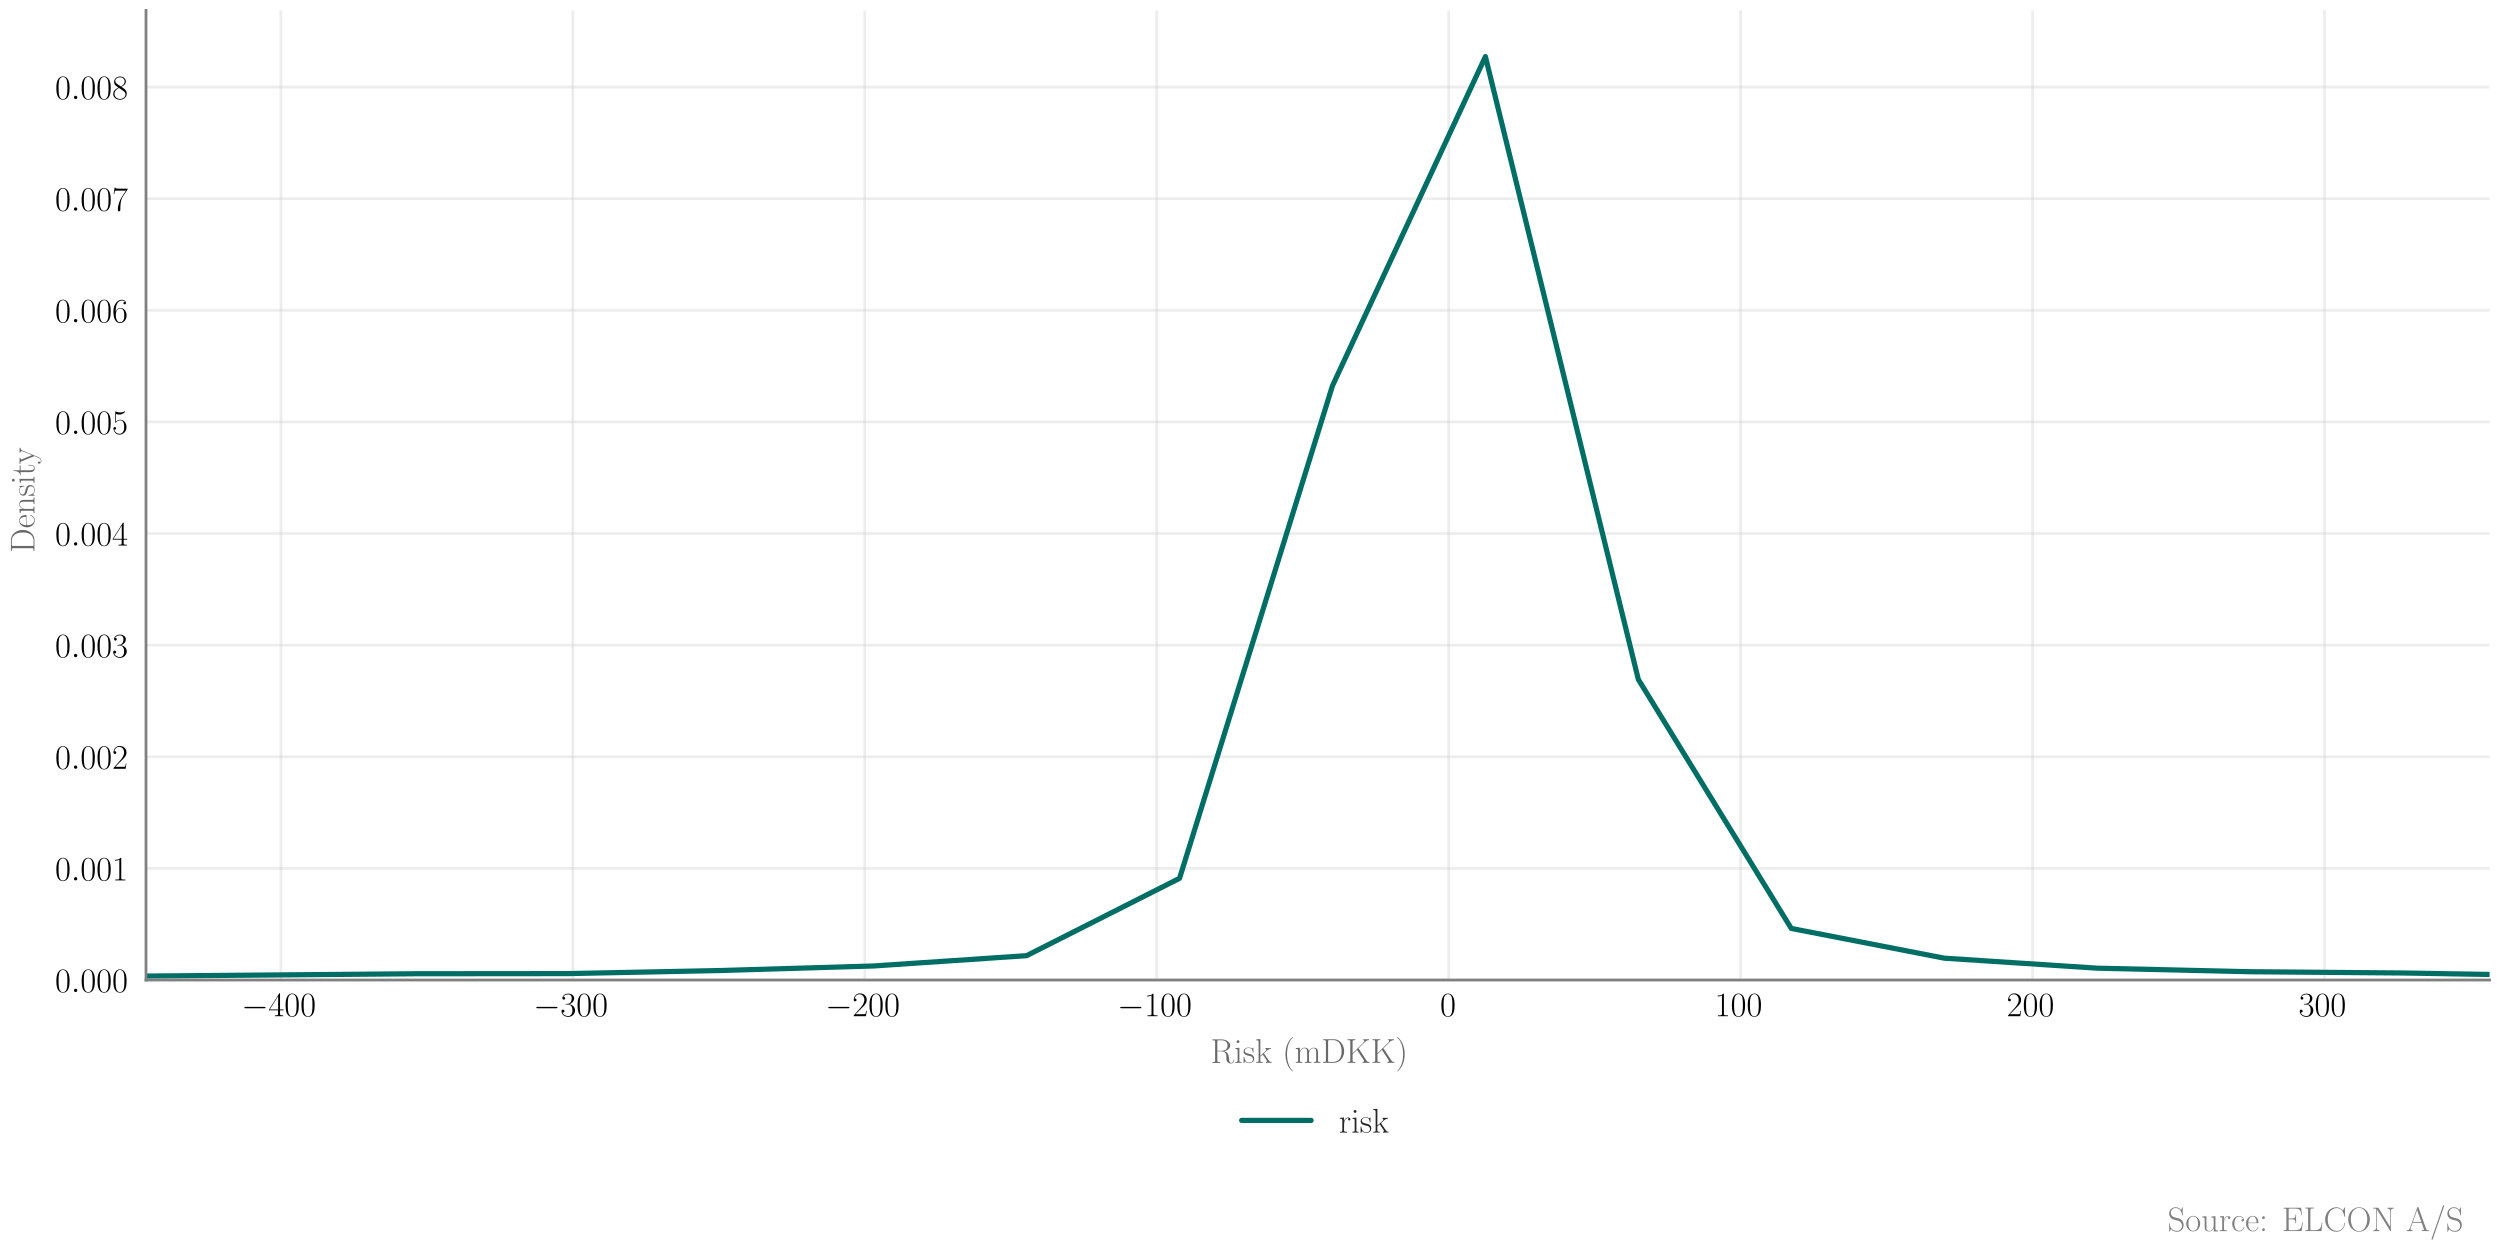
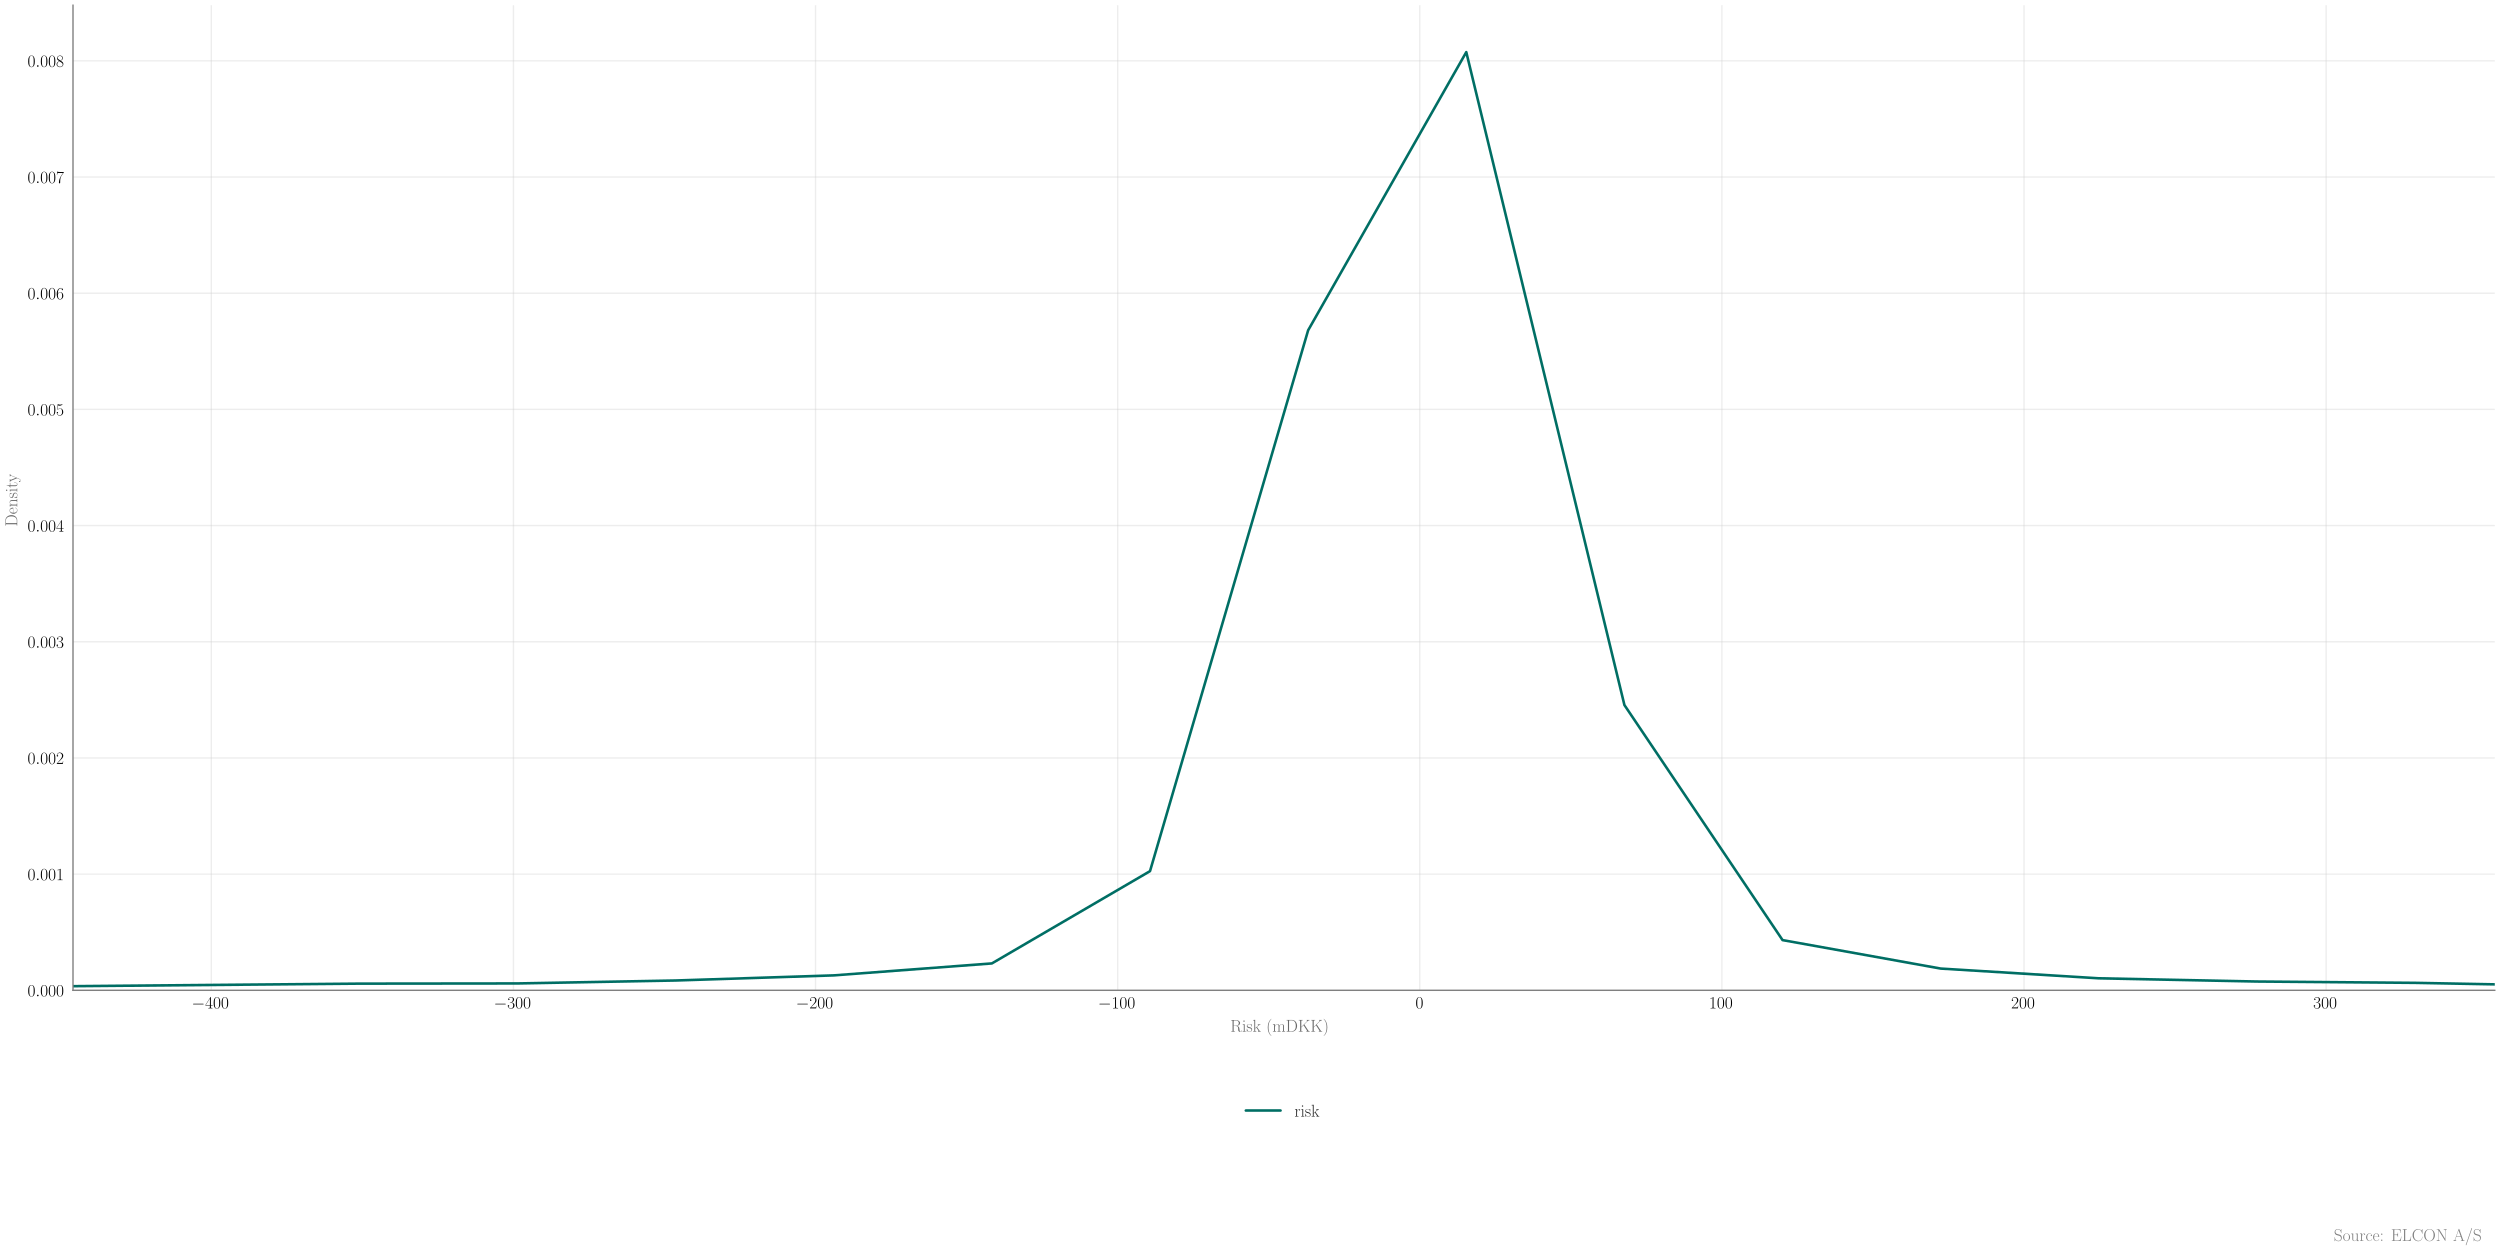
- <svg xmlns="http://www.w3.org/2000/svg" xmlns:xlink="http://www.w3.org/1999/xlink" width="720pt" height="360pt" viewBox="0 0 720 360" version="1.1">
+ <svg xmlns="http://www.w3.org/2000/svg" xmlns:xlink="http://www.w3.org/1999/xlink" width="1440pt" height="720pt" viewBox="0 0 1440 720" version="1.1">
  <defs>
    <style type="text/css">*{stroke-linejoin: round; stroke-linecap: butt}</style>
  </defs>
  <g id="figure_1">
    <g id="patch_1">
-       <path d="M 0 360  L 720 360  L 720 0  L 0 0  z " style="fill: #ffffff" />
+       <path d="M 0 720  L 1440 720  L 1440 0  L 0 0  z " style="fill: #ffffff" />
    </g>
    <g id="axes_1">
      <g id="patch_2">
-         <path d="M 42.049 282.252  L 717 282.252  L 717 3  L 42.049 3  z " style="fill: #ffffff" />
+         <path d="M 42.049 570.425  L 1437 570.425  L 1437 3  L 42.049 3  z " style="fill: #ffffff" />
      </g>
      <g id="matplotlib.axis_1">
        <g id="xtick_1">
          <g id="line2d_1">
-             <path d="M 80.9 282.252  L 80.9 3  " clip-path="url(#p6cd779c466)" style="fill: none; stroke: #cccccc; stroke-opacity: 0.35; stroke-width: 0.8; stroke-linecap: round" />
+             <path d="M 121.719 570.425  L 121.719 3  " clip-path="url(#p52e2ac7b0f)" style="fill: none; stroke: #cccccc; stroke-opacity: 0.35; stroke-width: 0.8; stroke-linecap: round" />
          </g>
          <g id="text_1">
-             <g transform="translate(69.55372 292.6705) scale(0.1 -0.1)">
+             <g transform="translate(110.3728 580.8435) scale(0.1 -0.1)">
              <defs>
                <path id="CMSY10-0" d="M 4218 1472  C 4326 1472 4442 1472 4442 1600  C 4442 1728 4326 1728 4218 1728  L 755 1728  C 646 1728 531 1728 531 1600  C 531 1472 646 1472 755 1472  L 4218 1472  z " transform="scale(0.015625)" />
                <path id="CMR17-34" d="M 2150 4122  C 2150 4256 2144 4256 2029 4256  L 128 1254  L 128 1088  L 1779 1088  L 1779 457  C 1779 224 1766 160 1318 160  L 1197 160  L 1197 0  C 1402 0 1747 0 1965 0  C 2182 0 2528 0 2733 0  L 2733 160  L 2611 160  C 2163 160 2150 224 2150 457  L 2150 1088  L 2803 1088  L 2803 1254  L 2150 1254  L 2150 4122  z M 1798 3703  L 1798 1254  L 256 1254  L 1798 3703  z " transform="scale(0.015625)" />
                <path id="CMR17-30" d="M 2688 2025  C 2688 2416 2682 3080 2413 3591  C 2176 4039 1798 4198 1466 4198  C 1158 4198 768 4058 525 3597  C 269 3118 243 2524 243 2025  C 243 1661 250 1106 448 619  C 723 -39 1216 -128 1466 -128  C 1760 -128 2208 -7 2470 600  C 2662 1042 2688 1559 2688 2025  z M 1466 -26  C 1056 -26 813 325 723 812  C 653 1188 653 1738 653 2096  C 653 2588 653 2997 736 3387  C 858 3929 1216 4096 1466 4096  C 1728 4096 2067 3923 2189 3400  C 2272 3036 2278 2607 2278 2096  C 2278 1680 2278 1169 2202 792  C 2067 95 1690 -26 1466 -26  z " transform="scale(0.015625)" />
              </defs>
              <use xlink:href="#CMSY10-0" transform="scale(0.996264)" />
              <use xlink:href="#CMR17-34" transform="translate(77.48747 0) scale(0.996264)" />
              <use xlink:href="#CMR17-30" transform="translate(123.1779 0) scale(0.996264)" />
              <use xlink:href="#CMR17-30" transform="translate(168.8684 0) scale(0.996264)" />
            </g>
          </g>
        </g>
        <g id="xtick_2">
          <g id="line2d_2">
-             <path d="M 164.981 282.252  L 164.981 3  " clip-path="url(#p6cd779c466)" style="fill: none; stroke: #cccccc; stroke-opacity: 0.35; stroke-width: 0.8; stroke-linecap: round" />
+             <path d="M 295.739 570.425  L 295.739 3  " clip-path="url(#p52e2ac7b0f)" style="fill: none; stroke: #cccccc; stroke-opacity: 0.35; stroke-width: 0.8; stroke-linecap: round" />
          </g>
          <g id="text_2">
-             <g transform="translate(153.6349 292.6705) scale(0.1 -0.1)">
+             <g transform="translate(284.3927 580.8435) scale(0.1 -0.1)">
              <defs>
                <path id="CMR17-33" d="M 1414 2157  C 1984 2157 2234 1662 2234 1090  C 2234 320 1824 25 1453 25  C 1114 25 563 194 390 693  C 422 680 454 680 486 680  C 640 680 755 782 755 948  C 755 1133 614 1216 486 1216  C 378 1216 211 1165 211 926  C 211 335 787 -128 1466 -128  C 2176 -128 2720 430 2720 1085  C 2720 1707 2208 2157 1600 2227  C 2086 2328 2554 2756 2554 3329  C 2554 3820 2048 4179 1472 4179  C 890 4179 378 3829 378 3329  C 378 3110 544 3072 627 3072  C 762 3072 877 3155 877 3321  C 877 3486 762 3569 627 3569  C 602 3569 570 3569 544 3557  C 730 3959 1235 4032 1459 4032  C 1683 4032 2106 3925 2106 3320  C 2106 3143 2080 2828 1862 2550  C 1670 2304 1453 2304 1242 2284  C 1210 2284 1062 2269 1037 2269  C 992 2263 966 2257 966 2208  C 966 2163 973 2157 1101 2157  L 1414 2157  z " transform="scale(0.015625)" />
              </defs>
              <use xlink:href="#CMSY10-0" transform="scale(0.996264)" />
              <use xlink:href="#CMR17-33" transform="translate(77.48747 0) scale(0.996264)" />
              <use xlink:href="#CMR17-30" transform="translate(123.1779 0) scale(0.996264)" />
              <use xlink:href="#CMR17-30" transform="translate(168.8684 0) scale(0.996264)" />
            </g>
          </g>
        </g>
        <g id="xtick_3">
          <g id="line2d_3">
-             <path d="M 249.063 282.252  L 249.063 3  " clip-path="url(#p6cd779c466)" style="fill: none; stroke: #cccccc; stroke-opacity: 0.35; stroke-width: 0.8; stroke-linecap: round" />
+             <path d="M 469.759 570.425  L 469.759 3  " clip-path="url(#p52e2ac7b0f)" style="fill: none; stroke: #cccccc; stroke-opacity: 0.35; stroke-width: 0.8; stroke-linecap: round" />
          </g>
          <g id="text_3">
-             <g transform="translate(237.7161 292.6705) scale(0.1 -0.1)">
+             <g transform="translate(458.4126 580.8435) scale(0.1 -0.1)">
              <defs>
                <path id="CMR17-32" d="M 2669 989  L 2554 989  C 2490 536 2438 459 2413 420  C 2381 369 1920 369 1830 369  L 602 369  C 832 619 1280 1072 1824 1597  C 2214 1967 2669 2402 2669 3035  C 2669 3790 2067 4224 1395 4224  C 691 4224 262 3604 262 3030  C 262 2780 448 2748 525 2748  C 589 2748 781 2787 781 3010  C 781 3207 614 3264 525 3264  C 486 3264 448 3258 422 3245  C 544 3790 915 4058 1306 4058  C 1862 4058 2227 3617 2227 3035  C 2227 2479 1901 2000 1536 1584  L 262 146  L 262 0  L 2515 0  L 2669 989  z " transform="scale(0.015625)" />
              </defs>
              <use xlink:href="#CMSY10-0" transform="scale(0.996264)" />
              <use xlink:href="#CMR17-32" transform="translate(77.48747 0) scale(0.996264)" />
              <use xlink:href="#CMR17-30" transform="translate(123.1779 0) scale(0.996264)" />
              <use xlink:href="#CMR17-30" transform="translate(168.8684 0) scale(0.996264)" />
            </g>
          </g>
        </g>
        <g id="xtick_4">
          <g id="line2d_4">
-             <path d="M 333.144 282.252  L 333.144 3  " clip-path="url(#p6cd779c466)" style="fill: none; stroke: #cccccc; stroke-opacity: 0.35; stroke-width: 0.8; stroke-linecap: round" />
+             <path d="M 643.779 570.425  L 643.779 3  " clip-path="url(#p52e2ac7b0f)" style="fill: none; stroke: #cccccc; stroke-opacity: 0.35; stroke-width: 0.8; stroke-linecap: round" />
          </g>
          <g id="text_4">
-             <g transform="translate(321.7973 292.6705) scale(0.1 -0.1)">
+             <g transform="translate(632.4325 580.8435) scale(0.1 -0.1)">
              <defs>
                <path id="CMR17-31" d="M 1702 4058  C 1702 4192 1696 4192 1606 4192  C 1357 3916 979 3827 621 3827  C 602 3827 570 3827 563 3808  C 557 3795 557 3782 557 3648  C 755 3648 1088 3686 1344 3839  L 1344 461  C 1344 236 1331 160 781 160  L 589 160  L 589 0  C 896 0 1216 0 1523 0  C 1830 0 2150 0 2458 0  L 2458 160  L 2266 160  C 1715 160 1702 230 1702 458  L 1702 4058  z " transform="scale(0.015625)" />
              </defs>
              <use xlink:href="#CMSY10-0" transform="scale(0.996264)" />
              <use xlink:href="#CMR17-31" transform="translate(77.48747 0) scale(0.996264)" />
              <use xlink:href="#CMR17-30" transform="translate(123.1779 0) scale(0.996264)" />
              <use xlink:href="#CMR17-30" transform="translate(168.8684 0) scale(0.996264)" />
            </g>
          </g>
        </g>
        <g id="xtick_5">
          <g id="line2d_5">
-             <path d="M 417.225 282.252  L 417.225 3  " clip-path="url(#p6cd779c466)" style="fill: none; stroke: #cccccc; stroke-opacity: 0.35; stroke-width: 0.8; stroke-linecap: round" />
+             <path d="M 817.799 570.425  L 817.799 3  " clip-path="url(#p52e2ac7b0f)" style="fill: none; stroke: #cccccc; stroke-opacity: 0.35; stroke-width: 0.8; stroke-linecap: round" />
          </g>
          <g id="text_5">
-             <g transform="translate(414.7342 292.6705) scale(0.1 -0.1)">
+             <g transform="translate(815.3081 580.8435) scale(0.1 -0.1)">
              <use xlink:href="#CMR17-30" transform="scale(0.996264)" />
            </g>
          </g>
        </g>
        <g id="xtick_6">
          <g id="line2d_6">
-             <path d="M 501.306 282.252  L 501.306 3  " clip-path="url(#p6cd779c466)" style="fill: none; stroke: #cccccc; stroke-opacity: 0.35; stroke-width: 0.8; stroke-linecap: round" />
+             <path d="M 991.819 570.425  L 991.819 3  " clip-path="url(#p52e2ac7b0f)" style="fill: none; stroke: #cccccc; stroke-opacity: 0.35; stroke-width: 0.8; stroke-linecap: round" />
          </g>
          <g id="text_6">
-             <g transform="translate(493.8341 292.6705) scale(0.1 -0.1)">
+             <g transform="translate(984.3467 580.8435) scale(0.1 -0.1)">
              <use xlink:href="#CMR17-31" transform="scale(0.996264)" />
              <use xlink:href="#CMR17-30" transform="translate(45.69048 0) scale(0.996264)" />
              <use xlink:href="#CMR17-30" transform="translate(91.38095 0) scale(0.996264)" />
            </g>
          </g>
        </g>
        <g id="xtick_7">
          <g id="line2d_7">
-             <path d="M 585.387 282.252  L 585.387 3  " clip-path="url(#p6cd779c466)" style="fill: none; stroke: #cccccc; stroke-opacity: 0.35; stroke-width: 0.8; stroke-linecap: round" />
+             <path d="M 1165.839 570.425  L 1165.839 3  " clip-path="url(#p52e2ac7b0f)" style="fill: none; stroke: #cccccc; stroke-opacity: 0.35; stroke-width: 0.8; stroke-linecap: round" />
          </g>
          <g id="text_7">
-             <g transform="translate(577.9153 292.6705) scale(0.1 -0.1)">
+             <g transform="translate(1158.367 580.8435) scale(0.1 -0.1)">
              <use xlink:href="#CMR17-32" transform="scale(0.996264)" />
              <use xlink:href="#CMR17-30" transform="translate(45.69048 0) scale(0.996264)" />
              <use xlink:href="#CMR17-30" transform="translate(91.38095 0) scale(0.996264)" />
            </g>
          </g>
        </g>
        <g id="xtick_8">
          <g id="line2d_8">
-             <path d="M 669.469 282.252  L 669.469 3  " clip-path="url(#p6cd779c466)" style="fill: none; stroke: #cccccc; stroke-opacity: 0.35; stroke-width: 0.8; stroke-linecap: round" />
+             <path d="M 1339.859 570.425  L 1339.859 3  " clip-path="url(#p52e2ac7b0f)" style="fill: none; stroke: #cccccc; stroke-opacity: 0.35; stroke-width: 0.8; stroke-linecap: round" />
          </g>
          <g id="text_8">
-             <g transform="translate(661.9965 292.6705) scale(0.1 -0.1)">
+             <g transform="translate(1332.387 580.8435) scale(0.1 -0.1)">
              <use xlink:href="#CMR17-33" transform="scale(0.996264)" />
              <use xlink:href="#CMR17-30" transform="translate(45.69048 0) scale(0.996264)" />
              <use xlink:href="#CMR17-30" transform="translate(91.38095 0) scale(0.996264)" />
            </g>
          </g>
        </g>
        <g id="text_9">
-           <g style="fill: #696969" transform="translate(348.64 306.0797) scale(0.1 -0.1)">
+           <g style="fill: #696969" transform="translate(708.64 594.2526) scale(0.1 -0.1)">
            <defs>
              <path id="CMR17-52" d="M 2509 2146  C 3117 2268 3629 2676 3629 3186  C 3629 3785 2950 4326 2054 4326  L 333 4326  L 333 4160  C 774 4160 845 4160 845 3873  L 845 415  C 845 128 774 128 333 128  L 333 -26  C 518 -26 851 -26 1050 -26  C 1248 -26 1581 -26 1766 -26  L 1766 128  C 1325 128 1254 128 1254 417  L 1254 2112  L 2003 2112  C 2368 2112 2573 1964 2662 1881  C 2918 1632 2918 1459 2918 1024  C 2918 595 2918 377 3110 160  C 3354 -102 3680 -128 3821 -128  C 4294 -128 4365 396 4365 503  C 4365 540 4365 585 4307 585  C 4256 585 4250 547 4250 522  C 4218 112 4032 -26 3834 -26  C 3482 -26 3443 375 3405 764  C 3386 898 3373 993 3360 1133  C 3322 1452 3270 1917 2509 2146  z M 1984 2214  L 1254 2214  L 1254 3913  C 1254 4129 1267 4160 1523 4160  L 1990 4160  C 2522 4160 3142 3977 3142 3190  C 3142 2372 2464 2214 1984 2214  z " transform="scale(0.015625)" />
              <path id="CMR17-69" d="M 992 3909  C 992 4049 877 4170 730 4170  C 589 4170 467 4056 467 3909  C 467 3769 582 3648 730 3648  C 870 3648 992 3763 992 3909  z M 243 2706  L 243 2541  C 602 2541 653 2502 653 2197  L 653 427  C 653 184 627 153 218 153  L 218 -13  C 371 0 646 0 806 0  C 960 0 1222 0 1370 -13  L 1370 153  C 992 153 979 191 979 420  L 979 2776  L 243 2706  z " transform="scale(0.015625)" />
              <path id="CMR17-73" d="M 1978 2697  C 1978 2813 1971 2819 1933 2819  C 1907 2819 1901 2813 1824 2717  C 1805 2691 1747 2626 1728 2601  C 1523 2819 1235 2819 1126 2819  C 416 2819 160 2447 160 2076  C 160 1498 813 1365 998 1325  C 1402 1243 1542 1217 1677 1101  C 1760 1025 1901 884 1901 654  C 1901 384 1747 38 1158 38  C 602 38 403 460 288 1021  C 269 1110 269 1117 218 1117  C 166 1117 160 1110 160 983  L 160 63  C 160 -51 166 -58 205 -58  C 237 -58 243 -51 275 0  C 314 57 410 211 448 276  C 576 103 800 -64 1158 -64  C 1792 -64 2131 283 2131 784  C 2131 1112 1958 1285 1875 1362  C 1683 1561 1459 1606 1190 1657  C 838 1735 390 1825 390 2217  C 390 2383 480 2737 1126 2737  C 1811 2737 1850 2094 1862 1888  C 1869 1856 1901 1849 1920 1849  C 1978 1849 1978 1869 1978 1978  L 1978 2697  z " transform="scale(0.015625)" />
              <path id="CMR17-6b" d="M 1670 1673  C 1664 1686 1632 1724 1632 1743  C 1632 1756 2086 2171 2144 2222  C 2509 2528 2739 2560 2906 2560  L 2906 2733  C 2867 2733 2854 2733 2848 2720  L 2534 2720  C 2355 2720 2080 2720 1907 2733  L 1907 2566  C 1997 2559 2061 2508 2061 2419  C 2061 2291 1933 2170 1926 2170  L 960 1289  L 960 4396  L 198 4326  L 198 4160  C 576 4160 634 4122 634 3817  L 634 426  C 634 184 608 153 198 153  L 198 -13  C 352 0 634 0 794 0  C 954 0 1235 0 1389 -13  L 1389 153  C 979 153 954 178 954 428  L 954 1130  L 1395 1532  L 2042 574  C 2118 459 2182 369 2182 286  C 2182 172 2067 153 1990 153  L 1990 -13  C 2144 0 2419 0 2579 0  C 2694 0 2931 0 3040 0  L 3040 153  C 2739 153 2669 210 2477 491  L 1670 1673  z " transform="scale(0.015625)" />
              <path id="CMR17-28" d="M 1958 -1561  C 1958 -1555 1958 -1542 1939 -1523  C 1645 -1224 858 -407 858 1581  C 858 3569 1632 4379 1946 4697  C 1946 4704 1958 4717 1958 4736  C 1958 4755 1939 4768 1914 4768  C 1843 4768 1299 4296 986 3594  C 666 2887 576 2199 576 1588  C 576 1128 621 351 1005 -471  C 1312 -1135 1837 -1600 1914 -1600  C 1946 -1600 1958 -1587 1958 -1561  z " transform="scale(0.015625)" />
              <path id="CMR17-6d" d="M 4326 1933  C 4326 2252 4269 2790 3507 2790  C 3072 2790 2771 2496 2656 2151  L 2650 2151  C 2573 2676 2195 2790 1837 2790  C 1331 2790 1069 2400 973 2144  L 966 2144  L 966 2790  L 211 2720  L 211 2554  C 589 2554 646 2515 646 2208  L 646 428  C 646 184 621 153 211 153  L 211 -13  C 365 0 646 0 813 0  C 979 0 1267 0 1421 -13  L 1421 153  C 1011 153 986 178 986 428  L 986 1658  C 986 2247 1344 2688 1792 2688  C 2266 2688 2317 2266 2317 1958  L 2317 428  C 2317 184 2291 153 1882 153  L 1882 -13  C 2035 0 2317 0 2483 0  C 2650 0 2938 0 3091 -13  L 3091 153  C 2682 153 2656 178 2656 428  L 2656 1658  C 2656 2247 3014 2688 3462 2688  C 3936 2688 3987 2266 3987 1958  L 3987 428  C 3987 184 3962 153 3552 153  L 3552 -13  C 3706 0 3987 0 4154 0  C 4320 0 4608 0 4762 -13  L 4762 153  C 4352 153 4326 178 4326 428  L 4326 1933  z " transform="scale(0.015625)" />
              <path id="CMR17-44" d="M 333 4352  L 333 4186  C 774 4186 845 4186 845 3900  L 845 452  C 845 166 774 166 333 166  L 333 0  L 2368 0  C 3398 0 4224 943 4224 2141  C 4224 3346 3411 4352 2368 4352  L 333 4352  z M 1523 166  C 1267 166 1254 197 1254 414  L 1254 3938  C 1254 4155 1267 4186 1523 4186  L 2240 4186  C 2771 4186 3750 3874 3750 2141  C 3750 1242 3488 879 3366 707  C 3213 510 2848 166 2240 166  L 1523 166  z " transform="scale(0.015625)" />
              <path id="CMR17-4b" d="M 2362 2675  L 3469 3782  C 3699 4006 3942 4186 4301 4186  L 4301 4352  C 4173 4352 4013 4352 3885 4352  C 3712 4352 3411 4352 3245 4358  L 3245 4192  C 3411 4180 3437 4065 3437 4019  C 3437 3975 3411 3905 3386 3867  L 1261 1738  L 1261 3900  C 1261 4186 1331 4186 1773 4186  L 1773 4352  C 1587 4352 1248 4352 1050 4352  C 851 4352 512 4352 326 4352  L 326 4186  C 768 4186 838 4186 838 3899  L 838 446  C 838 160 768 160 326 160  L 326 0  C 512 0 851 0 1050 0  C 1248 0 1587 0 1773 0  L 1773 160  C 1331 160 1261 160 1261 447  L 1261 1579  L 2080 2390  L 3290 537  C 3328 473 3373 390 3373 326  C 3373 160 3194 160 3110 160  L 3110 0  C 3315 0 3610 0 3821 0  C 3974 0 4237 0 4384 -6  L 4384 160  C 4077 160 3981 198 3789 493  L 2362 2675  z " transform="scale(0.015625)" />
              <path id="CMR17-29" d="M 1683 1581  C 1683 2040 1638 2817 1254 3639  C 947 4303 422 4768 346 4768  C 326 4768 301 4761 301 4729  C 301 4717 307 4710 314 4697  C 621 4378 1402 3568 1402 1584  C 1402 -407 627 -1217 314 -1537  C 307 -1549 301 -1556 301 -1568  C 301 -1600 326 -1600 346 -1600  C 416 -1600 960 -1128 1274 -426  C 1594 281 1683 969 1683 1581  z " transform="scale(0.015625)" />
            </defs>
            <use xlink:href="#CMR17-52" transform="scale(0.996264)" />
            <use xlink:href="#CMR17-69" transform="translate(67.7911 0) scale(0.996264)" />
            <use xlink:href="#CMR17-73" transform="translate(92.66216 0) scale(0.996264)" />
            <use xlink:href="#CMR17-6b" transform="translate(128.4635 0) scale(0.996264)" />
            <use xlink:href="#CMR17-28" transform="translate(206.8324 0) scale(0.996264)" />
            <use xlink:href="#CMR17-6d" transform="translate(242.1131 0) scale(0.996264)" />
            <use xlink:href="#CMR17-44" transform="translate(319.0327 0) scale(0.996264)" />
            <use xlink:href="#CMR17-4b" transform="translate(389.4263 0) scale(0.996264)" />
            <use xlink:href="#CMR17-4b" transform="translate(461.1011 0) scale(0.996264)" />
            <use xlink:href="#CMR17-29" transform="translate(532.7758 0) scale(0.996264)" />
          </g>
        </g>
      </g>
      <g id="matplotlib.axis_2">
        <g id="ytick_1">
          <g id="line2d_9">
-             <path d="M 42.049 282.252  L 717 282.252  " clip-path="url(#p6cd779c466)" style="fill: none; stroke: #cccccc; stroke-opacity: 0.35; stroke-width: 0.8; stroke-linecap: round" />
+             <path d="M 42.049 570.425  L 1437 570.425  " clip-path="url(#p52e2ac7b0f)" style="fill: none; stroke: #cccccc; stroke-opacity: 0.35; stroke-width: 0.8; stroke-linecap: round" />
          </g>
          <g id="text_10">
-             <g transform="translate(15.85592 285.7113) scale(0.1 -0.1)">
+             <g transform="translate(15.85592 573.8842) scale(0.1 -0.1)">
              <defs>
                <path id="CMMI12-3a" d="M 1178 307  C 1178 492 1024 619 870 619  C 685 619 557 466 557 313  C 557 128 710 0 864 0  C 1050 0 1178 153 1178 307  z " transform="scale(0.015625)" />
              </defs>
              <use xlink:href="#CMR17-30" transform="scale(0.996264)" />
              <use xlink:href="#CMMI12-3a" transform="translate(45.69048 0) scale(0.996264)" />
              <use xlink:href="#CMR17-30" transform="translate(72.78765 0) scale(0.996264)" />
              <use xlink:href="#CMR17-30" transform="translate(118.4781 0) scale(0.996264)" />
              <use xlink:href="#CMR17-30" transform="translate(164.1686 0) scale(0.996264)" />
            </g>
          </g>
        </g>
        <g id="ytick_2">
          <g id="line2d_10">
-             <path d="M 42.049 250.105  L 717 250.105  " clip-path="url(#p6cd779c466)" style="fill: none; stroke: #cccccc; stroke-opacity: 0.35; stroke-width: 0.8; stroke-linecap: round" />
+             <path d="M 42.049 503.502  L 1437 503.502  " clip-path="url(#p52e2ac7b0f)" style="fill: none; stroke: #cccccc; stroke-opacity: 0.35; stroke-width: 0.8; stroke-linecap: round" />
          </g>
          <g id="text_11">
-             <g transform="translate(15.85592 253.5642) scale(0.1 -0.1)">
+             <g transform="translate(15.85592 506.9614) scale(0.1 -0.1)">
              <use xlink:href="#CMR17-30" transform="scale(0.996264)" />
              <use xlink:href="#CMMI12-3a" transform="translate(45.69048 0) scale(0.996264)" />
              <use xlink:href="#CMR17-30" transform="translate(72.78765 0) scale(0.996264)" />
              <use xlink:href="#CMR17-30" transform="translate(118.4781 0) scale(0.996264)" />
              <use xlink:href="#CMR17-31" transform="translate(164.1686 0) scale(0.996264)" />
            </g>
          </g>
        </g>
        <g id="ytick_3">
          <g id="line2d_11">
-             <path d="M 42.049 217.958  L 717 217.958  " clip-path="url(#p6cd779c466)" style="fill: none; stroke: #cccccc; stroke-opacity: 0.35; stroke-width: 0.8; stroke-linecap: round" />
+             <path d="M 42.049 436.579  L 1437 436.579  " clip-path="url(#p52e2ac7b0f)" style="fill: none; stroke: #cccccc; stroke-opacity: 0.35; stroke-width: 0.8; stroke-linecap: round" />
          </g>
          <g id="text_12">
-             <g transform="translate(15.85592 221.4171) scale(0.1 -0.1)">
+             <g transform="translate(15.85592 440.0385) scale(0.1 -0.1)">
              <use xlink:href="#CMR17-30" transform="scale(0.996264)" />
              <use xlink:href="#CMMI12-3a" transform="translate(45.69048 0) scale(0.996264)" />
              <use xlink:href="#CMR17-30" transform="translate(72.78765 0) scale(0.996264)" />
              <use xlink:href="#CMR17-30" transform="translate(118.4781 0) scale(0.996264)" />
              <use xlink:href="#CMR17-32" transform="translate(164.1686 0) scale(0.996264)" />
            </g>
          </g>
        </g>
        <g id="ytick_4">
          <g id="line2d_12">
-             <path d="M 42.049 185.811  L 717 185.811  " clip-path="url(#p6cd779c466)" style="fill: none; stroke: #cccccc; stroke-opacity: 0.35; stroke-width: 0.8; stroke-linecap: round" />
+             <path d="M 42.049 369.656  L 1437 369.656  " clip-path="url(#p52e2ac7b0f)" style="fill: none; stroke: #cccccc; stroke-opacity: 0.35; stroke-width: 0.8; stroke-linecap: round" />
          </g>
          <g id="text_13">
-             <g transform="translate(15.85592 189.2701) scale(0.1 -0.1)">
+             <g transform="translate(15.85592 373.1157) scale(0.1 -0.1)">
              <use xlink:href="#CMR17-30" transform="scale(0.996264)" />
              <use xlink:href="#CMMI12-3a" transform="translate(45.69048 0) scale(0.996264)" />
              <use xlink:href="#CMR17-30" transform="translate(72.78765 0) scale(0.996264)" />
              <use xlink:href="#CMR17-30" transform="translate(118.4781 0) scale(0.996264)" />
              <use xlink:href="#CMR17-33" transform="translate(164.1686 0) scale(0.996264)" />
            </g>
          </g>
        </g>
        <g id="ytick_5">
          <g id="line2d_13">
-             <path d="M 42.049 153.664  L 717 153.664  " clip-path="url(#p6cd779c466)" style="fill: none; stroke: #cccccc; stroke-opacity: 0.35; stroke-width: 0.8; stroke-linecap: round" />
+             <path d="M 42.049 302.734  L 1437 302.734  " clip-path="url(#p52e2ac7b0f)" style="fill: none; stroke: #cccccc; stroke-opacity: 0.35; stroke-width: 0.8; stroke-linecap: round" />
          </g>
          <g id="text_14">
-             <g transform="translate(15.85592 157.123) scale(0.1 -0.1)">
+             <g transform="translate(15.85592 306.1928) scale(0.1 -0.1)">
              <use xlink:href="#CMR17-30" transform="scale(0.996264)" />
              <use xlink:href="#CMMI12-3a" transform="translate(45.69048 0) scale(0.996264)" />
              <use xlink:href="#CMR17-30" transform="translate(72.78765 0) scale(0.996264)" />
              <use xlink:href="#CMR17-30" transform="translate(118.4781 0) scale(0.996264)" />
              <use xlink:href="#CMR17-34" transform="translate(164.1686 0) scale(0.996264)" />
            </g>
          </g>
        </g>
        <g id="ytick_6">
          <g id="line2d_14">
-             <path d="M 42.049 121.517  L 717 121.517  " clip-path="url(#p6cd779c466)" style="fill: none; stroke: #cccccc; stroke-opacity: 0.35; stroke-width: 0.8; stroke-linecap: round" />
+             <path d="M 42.049 235.811  L 1437 235.811  " clip-path="url(#p52e2ac7b0f)" style="fill: none; stroke: #cccccc; stroke-opacity: 0.35; stroke-width: 0.8; stroke-linecap: round" />
          </g>
          <g id="text_15">
-             <g transform="translate(15.85592 124.9759) scale(0.1 -0.1)">
+             <g transform="translate(15.85592 239.2699) scale(0.1 -0.1)">
              <defs>
                <path id="CMR17-35" d="M 730 3692  C 794 3666 1056 3584 1325 3584  C 1920 3584 2246 3911 2432 4100  C 2432 4157 2432 4192 2394 4192  C 2387 4192 2374 4192 2323 4163  C 2099 4058 1837 3973 1517 3973  C 1325 3973 1037 3999 723 4139  C 653 4171 640 4171 634 4171  C 602 4171 595 4164 595 4037  L 595 2203  C 595 2089 595 2057 659 2057  C 691 2057 704 2070 736 2114  C 941 2401 1222 2522 1542 2522  C 1766 2522 2246 2382 2246 1289  C 2246 1085 2246 715 2054 421  C 1894 159 1645 25 1370 25  C 947 25 518 320 403 814  C 429 807 480 795 506 795  C 589 795 749 840 749 1038  C 749 1210 627 1280 506 1280  C 358 1280 262 1190 262 1011  C 262 454 704 -128 1382 -128  C 2042 -128 2669 440 2669 1264  C 2669 2030 2170 2624 1549 2624  C 1222 2624 947 2503 730 2274  L 730 3692  z " transform="scale(0.015625)" />
              </defs>
              <use xlink:href="#CMR17-30" transform="scale(0.996264)" />
              <use xlink:href="#CMMI12-3a" transform="translate(45.69048 0) scale(0.996264)" />
              <use xlink:href="#CMR17-30" transform="translate(72.78765 0) scale(0.996264)" />
              <use xlink:href="#CMR17-30" transform="translate(118.4781 0) scale(0.996264)" />
              <use xlink:href="#CMR17-35" transform="translate(164.1686 0) scale(0.996264)" />
            </g>
          </g>
        </g>
        <g id="ytick_7">
          <g id="line2d_15">
-             <path d="M 42.049 89.37  L 717 89.37  " clip-path="url(#p6cd779c466)" style="fill: none; stroke: #cccccc; stroke-opacity: 0.35; stroke-width: 0.8; stroke-linecap: round" />
+             <path d="M 42.049 168.888  L 1437 168.888  " clip-path="url(#p52e2ac7b0f)" style="fill: none; stroke: #cccccc; stroke-opacity: 0.35; stroke-width: 0.8; stroke-linecap: round" />
          </g>
          <g id="text_16">
-             <g transform="translate(15.85592 92.82889) scale(0.1 -0.1)">
+             <g transform="translate(15.85592 172.3471) scale(0.1 -0.1)">
              <defs>
                <path id="CMR17-36" d="M 678 2176  C 678 3690 1395 4032 1811 4032  C 1946 4032 2272 4009 2400 3776  C 2298 3776 2106 3776 2106 3553  C 2106 3381 2246 3323 2336 3323  C 2394 3323 2566 3348 2566 3560  C 2566 3954 2246 4179 1805 4179  C 1043 4179 243 3390 243 1984  C 243 253 966 -128 1478 -128  C 2099 -128 2688 427 2688 1283  C 2688 2081 2170 2662 1517 2662  C 1126 2662 838 2407 678 1960  L 678 2176  z M 1478 25  C 691 25 691 1200 691 1436  C 691 1896 909 2560 1504 2560  C 1613 2560 1926 2560 2138 2120  C 2253 1870 2253 1609 2253 1289  C 2253 944 2253 690 2118 434  C 1978 171 1773 25 1478 25  z " transform="scale(0.015625)" />
              </defs>
              <use xlink:href="#CMR17-30" transform="scale(0.996264)" />
              <use xlink:href="#CMMI12-3a" transform="translate(45.69048 0) scale(0.996264)" />
              <use xlink:href="#CMR17-30" transform="translate(72.78765 0) scale(0.996264)" />
              <use xlink:href="#CMR17-30" transform="translate(118.4781 0) scale(0.996264)" />
              <use xlink:href="#CMR17-36" transform="translate(164.1686 0) scale(0.996264)" />
            </g>
          </g>
        </g>
        <g id="ytick_8">
          <g id="line2d_16">
-             <path d="M 42.049 57.223  L 717 57.223  " clip-path="url(#p6cd779c466)" style="fill: none; stroke: #cccccc; stroke-opacity: 0.35; stroke-width: 0.8; stroke-linecap: round" />
+             <path d="M 42.049 101.965  L 1437 101.965  " clip-path="url(#p52e2ac7b0f)" style="fill: none; stroke: #cccccc; stroke-opacity: 0.35; stroke-width: 0.8; stroke-linecap: round" />
          </g>
          <g id="text_17">
-             <g transform="translate(15.85592 60.68182) scale(0.1 -0.1)">
+             <g transform="translate(15.85592 105.4242) scale(0.1 -0.1)">
              <defs>
                <path id="CMR17-37" d="M 2886 3941  L 2886 4081  L 1382 4081  C 634 4081 621 4165 595 4288  L 480 4288  L 294 3094  L 410 3094  C 429 3215 474 3540 550 3661  C 589 3712 1062 3712 1171 3712  L 2579 3712  L 1869 2661  C 1395 1954 1069 999 1069 165  C 1069 89 1069 -128 1299 -128  C 1530 -128 1530 89 1530 171  L 1530 465  C 1530 1508 1709 2196 2003 2636  L 2886 3941  z " transform="scale(0.015625)" />
              </defs>
              <use xlink:href="#CMR17-30" transform="scale(0.996264)" />
              <use xlink:href="#CMMI12-3a" transform="translate(45.69048 0) scale(0.996264)" />
              <use xlink:href="#CMR17-30" transform="translate(72.78765 0) scale(0.996264)" />
              <use xlink:href="#CMR17-30" transform="translate(118.4781 0) scale(0.996264)" />
              <use xlink:href="#CMR17-37" transform="translate(164.1686 0) scale(0.996264)" />
            </g>
          </g>
        </g>
        <g id="ytick_9">
          <g id="line2d_17">
-             <path d="M 42.049 25.076  L 717 25.076  " clip-path="url(#p6cd779c466)" style="fill: none; stroke: #cccccc; stroke-opacity: 0.35; stroke-width: 0.8; stroke-linecap: round" />
+             <path d="M 42.049 35.042  L 1437 35.042  " clip-path="url(#p52e2ac7b0f)" style="fill: none; stroke: #cccccc; stroke-opacity: 0.35; stroke-width: 0.8; stroke-linecap: round" />
          </g>
          <g id="text_18">
-             <g transform="translate(15.85592 28.53476) scale(0.1 -0.1)">
+             <g transform="translate(15.85592 38.50137) scale(0.1 -0.1)">
              <defs>
                <path id="CMR17-38" d="M 1741 2264  C 2144 2467 2554 2773 2554 3263  C 2554 3841 1990 4179 1472 4179  C 890 4179 378 3759 378 3180  C 378 3021 416 2747 666 2505  C 730 2442 998 2251 1171 2130  C 883 1983 211 1634 211 934  C 211 279 838 -128 1459 -128  C 2144 -128 2720 362 2720 1010  C 2720 1590 2330 1857 2074 2029  L 1741 2264  z M 902 2822  C 851 2854 595 3051 595 3351  C 595 3739 998 4032 1459 4032  C 1965 4032 2336 3676 2336 3262  C 2336 2669 1670 2331 1638 2331  C 1632 2331 1626 2331 1574 2370  L 902 2822  z M 2080 1519  C 2176 1449 2483 1240 2483 851  C 2483 381 2010 25 1472 25  C 890 25 448 438 448 940  C 448 1443 838 1862 1280 2060  L 2080 1519  z " transform="scale(0.015625)" />
              </defs>
              <use xlink:href="#CMR17-30" transform="scale(0.996264)" />
              <use xlink:href="#CMMI12-3a" transform="translate(45.69048 0) scale(0.996264)" />
              <use xlink:href="#CMR17-30" transform="translate(72.78765 0) scale(0.996264)" />
              <use xlink:href="#CMR17-30" transform="translate(118.4781 0) scale(0.996264)" />
              <use xlink:href="#CMR17-38" transform="translate(164.1686 0) scale(0.996264)" />
            </g>
          </g>
        </g>
        <g id="text_19">
-           <g style="fill: #696969" transform="translate(9.918738 159.189) rotate(-90) scale(0.1 -0.1)">
+           <g style="fill: #696969" transform="translate(9.918738 303.2755) rotate(-90) scale(0.1 -0.1)">
            <defs>
              <path id="CMR17-65" d="M 2438 1472  C 2464 1498 2464 1511 2464 1576  C 2464 2238 2118 2816 1389 2816  C 710 2816 173 2169 173 1383  C 173 551 781 -64 1459 -64  C 2176 -64 2458 607 2458 740  C 2458 784 2419 784 2406 784  C 2362 784 2355 771 2330 696  C 2189 265 1837 51 1504 51  C 1229 51 954 203 781 480  C 582 803 582 1176 582 1472  L 2438 1472  z M 589 1568  C 634 2505 1126 2714 1382 2714  C 1818 2714 2112 2297 2118 1568  L 589 1568  z " transform="scale(0.015625)" />
              <path id="CMR17-6e" d="M 2656 1933  C 2656 2259 2592 2790 1837 2790  C 1331 2790 1069 2400 973 2144  L 966 2144  L 966 2790  L 211 2720  L 211 2554  C 589 2554 646 2515 646 2208  L 646 428  C 646 184 621 153 211 153  L 211 -13  C 365 0 646 0 813 0  C 979 0 1267 0 1421 -13  L 1421 153  C 1011 153 986 178 986 428  L 986 1658  C 986 2247 1344 2688 1792 2688  C 2266 2688 2317 2266 2317 1958  L 2317 428  C 2317 184 2291 153 1882 153  L 1882 -13  C 2035 0 2317 0 2483 0  C 2650 0 2938 0 3091 -13  L 3091 153  C 2682 153 2656 178 2656 428  L 2656 1933  z " transform="scale(0.015625)" />
              <path id="CMR17-74" d="M 966 2560  L 1862 2560  L 1862 2725  L 966 2725  L 966 3904  L 851 3904  C 838 3245 614 2668 70 2668  L 70 2560  L 627 2560  L 627 771  C 627 650 627 -64 1370 -64  C 1747 -64 1965 306 1965 777  L 1965 1140  L 1850 1140  L 1850 783  C 1850 344 1677 51 1408 51  C 1222 51 966 178 966 758  L 966 2560  z " transform="scale(0.015625)" />
              <path id="CMR17-79" d="M 2496 2197  C 2656 2586 2944 2586 3034 2586  L 3034 2752  C 2912 2752 2752 2752 2630 2752  C 2496 2752 2285 2752 2157 2758  L 2157 2592  C 2400 2573 2406 2394 2406 2343  C 2406 2280 2394 2248 2362 2171  L 1664 449  L 902 2306  C 870 2382 870 2426 870 2433  C 870 2573 1018 2586 1171 2586  L 1171 2758  C 1018 2752 742 2752 582 2752  C 410 2752 205 2752 64 2758  L 64 2586  C 410 2586 448 2554 531 2350  L 1485 15  C 1197 -738 1030 -1178 627 -1178  C 557 -1178 397 -1159 282 -1044  C 429 -1031 493 -942 493 -833  C 493 -725 416 -629 288 -629  C 147 -629 77 -725 77 -840  C 77 -1095 339 -1280 627 -1280  C 998 -1280 1229 -922 1357 -604  L 2496 2197  z " transform="scale(0.015625)" />
            </defs>
            <use xlink:href="#CMR17-44" transform="scale(0.996264)" />
            <use xlink:href="#CMR17-65" transform="translate(70.39356 0) scale(0.996264)" />
            <use xlink:href="#CMR17-6e" transform="translate(110.8792 0) scale(0.996264)" />
            <use xlink:href="#CMR17-73" transform="translate(161.7746 0) scale(0.996264)" />
            <use xlink:href="#CMR17-69" transform="translate(197.5759 0) scale(0.996264)" />
            <use xlink:href="#CMR17-74" transform="translate(222.447 0) scale(0.996264)" />
            <use xlink:href="#CMR17-79" transform="translate(255.1253 0) scale(0.996264)" />
          </g>
        </g>
      </g>
      <g id="line2d_18">
-         <path d="M -1 281.481  L 119.484 280.441  L 163.529 280.397  L 207.574 279.51  L 251.619 278.198  L 295.664 275.231  L 339.709 252.955  L 383.754 111.102  L 427.799 16.298  L 471.844 195.685  L 515.889 267.395  L 559.934 275.955  L 603.98 278.832  L 648.025 279.857  L 692.07 280.22  L 721 280.709  L 721 280.709  " clip-path="url(#p6cd779c466)" style="fill: none; stroke: #006e64; stroke-width: 1.5; stroke-linecap: round" />
+         <path d="M -1 568.422  L 206.967 566.572  L 298.054 566.463  L 389.142 564.765  L 480.229 561.821  L 571.316 554.932  L 662.404 501.779  L 753.491 190.243  L 844.579 30.02  L 935.666 406.113  L 1026.754 541.501  L 1117.841 557.896  L 1208.928 563.505  L 1300.016 565.358  L 1391.103 566.121  L 1441 567.066  L 1441 567.066  " clip-path="url(#p52e2ac7b0f)" style="fill: none; stroke: #006e64; stroke-width: 1.5; stroke-linecap: round" />
      </g>
      <g id="patch_3">
-         <path d="M 42.049 282.252  L 42.049 3  " style="fill: none; stroke: #808080; stroke-width: 0.8; stroke-linejoin: miter; stroke-linecap: square" />
+         <path d="M 42.049 570.425  L 42.049 3  " style="fill: none; stroke: #808080; stroke-width: 0.8; stroke-linejoin: miter; stroke-linecap: square" />
      </g>
      <g id="patch_4">
-         <path d="M 42.049 282.252  L 717 282.252  " style="fill: none; stroke: #808080; stroke-width: 0.8; stroke-linejoin: miter; stroke-linecap: square" />
+         <path d="M 42.049 570.425  L 1437 570.425  " style="fill: none; stroke: #808080; stroke-width: 0.8; stroke-linejoin: miter; stroke-linecap: square" />
      </g>
      <g id="text_20">
-         <g style="fill: #808080" transform="translate(624.264 354.5556) scale(0.1 -0.1)">
+         <g style="fill: #808080" transform="translate(1344.264 714.7718) scale(0.1 -0.1)">
          <defs>
            <path id="CMR17-53" d="M 2803 4290  C 2803 4404 2797 4411 2758 4411  C 2720 4411 2707 4385 2682 4328  L 2490 3907  C 2246 4257 1875 4416 1472 4416  C 819 4416 294 3901 294 3253  C 294 3056 339 2776 557 2510  C 794 2218 1018 2167 1530 2033  C 1722 1982 2042 1899 2106 1874  C 2470 1722 2662 1341 2662 985  C 2662 527 2336 38 1779 38  C 1094 38 454 419 410 1311  C 403 1413 397 1419 352 1419  C 301 1419 294 1413 294 1285  L 294 -1  C 294 -115 301 -122 339 -122  C 384 -122 397 -90 486 108  C 493 127 493 140 614 381  C 934 -39 1472 -128 1779 -128  C 2477 -128 2970 451 2970 1124  C 2970 1454 2848 1708 2778 1823  C 2509 2230 2221 2306 1914 2382  C 1869 2402 1856 2402 1498 2490  C 1152 2579 1005 2624 845 2796  C 666 2992 602 3196 602 3399  C 602 3812 934 4263 1478 4263  C 2157 4263 2579 3786 2675 2993  C 2694 2878 2701 2872 2746 2872  C 2803 2872 2803 2891 2803 2999  L 2803 4290  z " transform="scale(0.015625)" />
            <path id="CMR17-6f" d="M 2758 1356  C 2758 2176 2163 2816 1466 2816  C 768 2816 173 2176 173 1356  C 173 551 768 -64 1466 -64  C 2163 -64 2758 551 2758 1356  z M 1466 51  C 1165 51 909 230 762 480  C 602 767 582 1126 582 1408  C 582 1677 595 2010 762 2298  C 890 2509 1139 2714 1466 2714  C 1754 2714 1997 2554 2150 2330  C 2349 2029 2349 1607 2349 1408  C 2349 1158 2336 775 2163 467  C 1984 173 1709 51 1466 51  z " transform="scale(0.015625)" />
            <path id="CMR17-75" d="M 1882 2693  L 1882 2528  C 2259 2528 2317 2489 2317 2186  L 2317 1032  C 2317 500 2029 38 1555 38  C 1030 38 986 348 986 678  L 986 2763  L 211 2693  L 211 2528  C 467 2528 640 2528 646 2274  L 646 1058  C 646 633 646 361 813 183  C 896 101 1056 -64 1517 -64  C 2061 -64 2272 377 2323 506  L 2330 506  L 2330 -63  L 3091 -63  L 3091 128  C 2714 128 2656 166 2656 473  L 2656 2763  L 1882 2693  z " transform="scale(0.015625)" />
            <path id="CMR17-72" d="M 960 1497  C 960 2112 1222 2688 1702 2688  C 1747 2688 1792 2682 1837 2662  C 1837 2662 1696 2617 1696 2452  C 1696 2298 1818 2234 1914 2234  C 1990 2234 2131 2279 2131 2458  C 2131 2663 1926 2790 1709 2790  C 1222 2790 1011 2317 947 2093  L 941 2093  L 941 2790  L 198 2720  L 198 2554  C 576 2554 634 2515 634 2208  L 634 428  C 634 184 608 153 198 153  L 198 -13  C 352 0 646 0 813 0  C 998 0 1325 0 1498 -13  L 1498 153  C 1037 153 960 153 960 440  L 960 1497  z " transform="scale(0.015625)" />
            <path id="CMR17-63" d="M 2234 2240  C 2112 2240 1933 2240 1933 2017  C 1933 1838 2080 1787 2163 1787  C 2208 1787 2394 1807 2394 2024  C 2394 2467 1958 2803 1466 2803  C 787 2803 211 2178 211 1363  C 211 516 813 -64 1466 -64  C 2259 -64 2458 677 2458 748  C 2458 774 2451 793 2406 793  C 2362 793 2355 787 2330 703  C 2163 180 1798 51 1523 51  C 1114 51 621 427 621 1369  C 621 2338 1094 2688 1472 2688  C 1722 2688 2093 2573 2234 2240  z " transform="scale(0.015625)" />
            <path id="CMR17-3a" d="M 1062 2491  C 1062 2650 934 2752 800 2752  C 672 2752 538 2650 538 2491  C 538 2332 666 2230 800 2230  C 928 2230 1062 2332 1062 2491  z M 1062 261  C 1062 420 934 522 800 522  C 672 522 538 420 538 261  C 538 102 666 0 800 0  C 928 0 1062 102 1062 261  z " transform="scale(0.015625)" />
            <path id="CMR17-45" d="M 3885 1615  L 3770 1615  C 3629 676 3546 166 2419 166  L 1530 166  C 1274 166 1261 197 1261 414  L 1261 2176  L 1862 2176  C 2464 2176 2522 1960 2522 1430  L 2637 1430  L 2637 3081  L 2522 3081  C 2522 2557 2464 2342 1862 2342  L 1261 2342  L 1261 3913  C 1261 4128 1274 4160 1530 4160  L 2406 4160  C 3398 4160 3514 3769 3603 2929  L 3718 2929  L 3565 4325  L 326 4325  L 326 4160  C 768 4160 838 4160 838 3874  L 838 451  C 838 166 768 166 326 166  L 326 0  L 3654 0  L 3885 1615  z " transform="scale(0.015625)" />
            <path id="CMR17-4c" d="M 3469 1615  L 3354 1615  C 3302 983 3219 166 2125 166  L 1530 166  C 1274 166 1261 197 1261 414  L 1261 3898  C 1261 4129 1274 4192 1760 4192  L 1901 4192  L 1901 4352  C 1638 4352 1331 4352 1069 4352  C 870 4352 512 4352 326 4352  L 326 4192  C 768 4192 838 4192 838 3905  L 838 452  C 838 166 768 166 326 166  L 326 0  L 3315 0  L 3469 1615  z " transform="scale(0.015625)" />
            <path id="CMR17-43" d="M 3974 4289  C 3974 4403 3968 4410 3930 4410  C 3904 4410 3898 4403 3853 4327  L 3571 3792  C 3258 4187 2874 4416 2381 4416  C 1286 4416 294 3456 294 2148  C 294 826 1286 -128 2387 -128  C 3366 -128 3974 730 3974 1461  C 3974 1524 3974 1550 3917 1550  C 3866 1550 3866 1531 3859 1474  C 3808 585 3168 38 2477 38  C 1824 38 781 495 781 2147  C 781 3805 1843 4250 2464 4250  C 3187 4250 3712 3628 3834 2745  C 3846 2668 3846 2655 3904 2655  C 3974 2655 3974 2668 3974 2783  L 3974 4289  z " transform="scale(0.015625)" />
            <path id="CMR17-4f" d="M 4307 2135  C 4307 3437 3366 4416 2304 4416  C 1216 4416 294 3424 294 2135  C 294 845 1229 -128 2298 -128  C 3392 -128 4307 864 4307 2135  z M 2304 -13  C 1574 -13 781 711 781 2217  C 781 3716 1651 4301 2298 4301  C 2976 4301 3821 3698 3821 2217  C 3821 686 3008 -13 2304 -13  z " transform="scale(0.015625)" />
            <path id="CMR17-4e" d="M 1312 4250  C 1267 4320 1261 4320 1139 4320  L 326 4320  L 326 4160  L 448 4160  C 704 4160 819 4129 838 4122  L 838 610  C 838 451 838 153 326 153  L 326 -13  C 474 0 742 0 902 0  C 1062 0 1331 0 1478 -13  L 1478 153  C 966 153 966 451 966 610  L 966 4033  C 1011 3995 1011 3982 1056 3919  L 3430 76  C 3475 0 3494 0 3526 0  C 3590 0 3590 19 3590 139  L 3590 3705  C 3590 3863 3590 4160 4102 4160  L 4102 4326  C 3955 4320 3686 4320 3526 4320  C 3366 4320 3098 4320 2950 4326  L 2950 4160  C 3462 4160 3462 3862 3462 3703  L 3462 763  L 1312 4250  z " transform="scale(0.015625)" />
            <path id="CMR17-41" d="M 2323 4378  C 2291 4461 2278 4480 2214 4480  C 2150 4480 2138 4461 2106 4378  L 749 566  C 627 223 371 153 147 153  L 147 -13  C 262 0 518 0 640 0  C 800 0 1056 0 1210 -13  L 1210 153  C 909 153 864 361 864 439  C 864 497 877 530 890 569  L 1229 1536  L 2906 1536  L 3290 442  C 3322 365 3322 352 3322 327  C 3322 153 3046 153 2925 153  L 2925 0  C 3110 0 3443 0 3642 0  C 3808 0 4128 0 4282 -13  L 4282 153  C 3942 153 3827 153 3744 387  L 2323 4378  z M 2067 3893  L 2848 1702  L 1286 1702  L 2067 3893  z " transform="scale(0.015625)" />
            <path id="CMR17-2f" d="M 2605 4545  C 2637 4627 2637 4640 2637 4653  C 2637 4729 2579 4768 2528 4768  C 2451 4768 2426 4717 2400 4640  L 326 -1377  C 294 -1460 294 -1473 294 -1486  C 294 -1562 352 -1600 403 -1600  C 480 -1600 506 -1549 531 -1473  L 2605 4545  z " transform="scale(0.015625)" />
          </defs>
          <use xlink:href="#CMR17-53" transform="scale(0.996264)" />
          <use xlink:href="#CMR17-6f" transform="translate(50.89537 0) scale(0.996264)" />
          <use xlink:href="#CMR17-75" transform="translate(96.58585 0) scale(0.996264)" />
          <use xlink:href="#CMR17-72" transform="translate(147.4812 0) scale(0.996264)" />
          <use xlink:href="#CMR17-63" transform="translate(182.762 0) scale(0.996264)" />
          <use xlink:href="#CMR17-65" transform="translate(223.2476 0) scale(0.996264)" />
          <use xlink:href="#CMR17-3a" transform="translate(263.7333 0) scale(0.996264)" />
          <use xlink:href="#CMR17-45" transform="translate(329.09 0) scale(0.996264)" />
          <use xlink:href="#CMR17-4c" transform="translate(391.6763 0) scale(0.996264)" />
          <use xlink:href="#CMR17-43" transform="translate(449.0577 0) scale(0.996264)" />
          <use xlink:href="#CMR17-4f" transform="translate(515.5676 0) scale(0.996264)" />
          <use xlink:href="#CMR17-4e" transform="translate(587.2824 0) scale(0.996264)" />
          <use xlink:href="#CMR17-41" transform="translate(686.4308 0) scale(0.996264)" />
          <use xlink:href="#CMR17-2f" transform="translate(755.5032 0) scale(0.996264)" />
          <use xlink:href="#CMR17-53" transform="translate(801.1937 0) scale(0.996264)" />
        </g>
      </g>
      <g id="legend_1">
        <g id="patch_5">
-           <path d="M 355.596 332.114  L 403.453 332.114  Q 405.453 332.114 405.453 330.114  L 405.453 317.177  Q 405.453 315.177 403.453 315.177  L 355.596 315.177  Q 353.596 315.177 353.596 317.177  L 353.596 330.114  Q 353.596 332.114 355.596 332.114  z " style="fill: #ffffff; opacity: 0.8" />
+           <path d="M 715.596 649.105  L 763.453 649.105  Q 765.453 649.105 765.453 647.105  L 765.453 634.167  Q 765.453 632.167 763.453 632.167  L 715.596 632.167  Q 713.596 632.167 713.596 634.167  L 713.596 647.105  Q 713.596 649.105 715.596 649.105  z " style="fill: #ffffff; opacity: 0.8" />
        </g>
        <g id="line2d_19">
-           <path d="M 357.596 322.677  L 367.596 322.677  L 377.596 322.677  " style="fill: none; stroke: #006e64; stroke-width: 1.5; stroke-linecap: round" />
+           <path d="M 717.596 639.667  L 727.596 639.667  L 737.596 639.667  " style="fill: none; stroke: #006e64; stroke-width: 1.5; stroke-linecap: round" />
        </g>
        <g id="text_21">
-           <g style="fill: #262626" transform="translate(385.5956 326.1772) scale(0.1 -0.1)">
+           <g style="fill: #262626" transform="translate(745.5956 643.1675) scale(0.1 -0.1)">
            <use xlink:href="#CMR17-72" transform="scale(0.996264)" />
            <use xlink:href="#CMR17-69" transform="translate(35.28077 0) scale(0.996264)" />
            <use xlink:href="#CMR17-73" transform="translate(60.15183 0) scale(0.996264)" />
            <use xlink:href="#CMR17-6b" transform="translate(95.95316 0) scale(0.996264)" />
          </g>
        </g>
      </g>
    </g>
  </g>
  <defs>
-     <clipPath id="p6cd779c466">
-       <rect x="42.049" y="3" width="674.951" height="279.252" />
+     <clipPath id="p52e2ac7b0f">
+       <rect x="42.049" y="3" width="1394.951" height="567.425" />
    </clipPath>
  </defs>
</svg>
